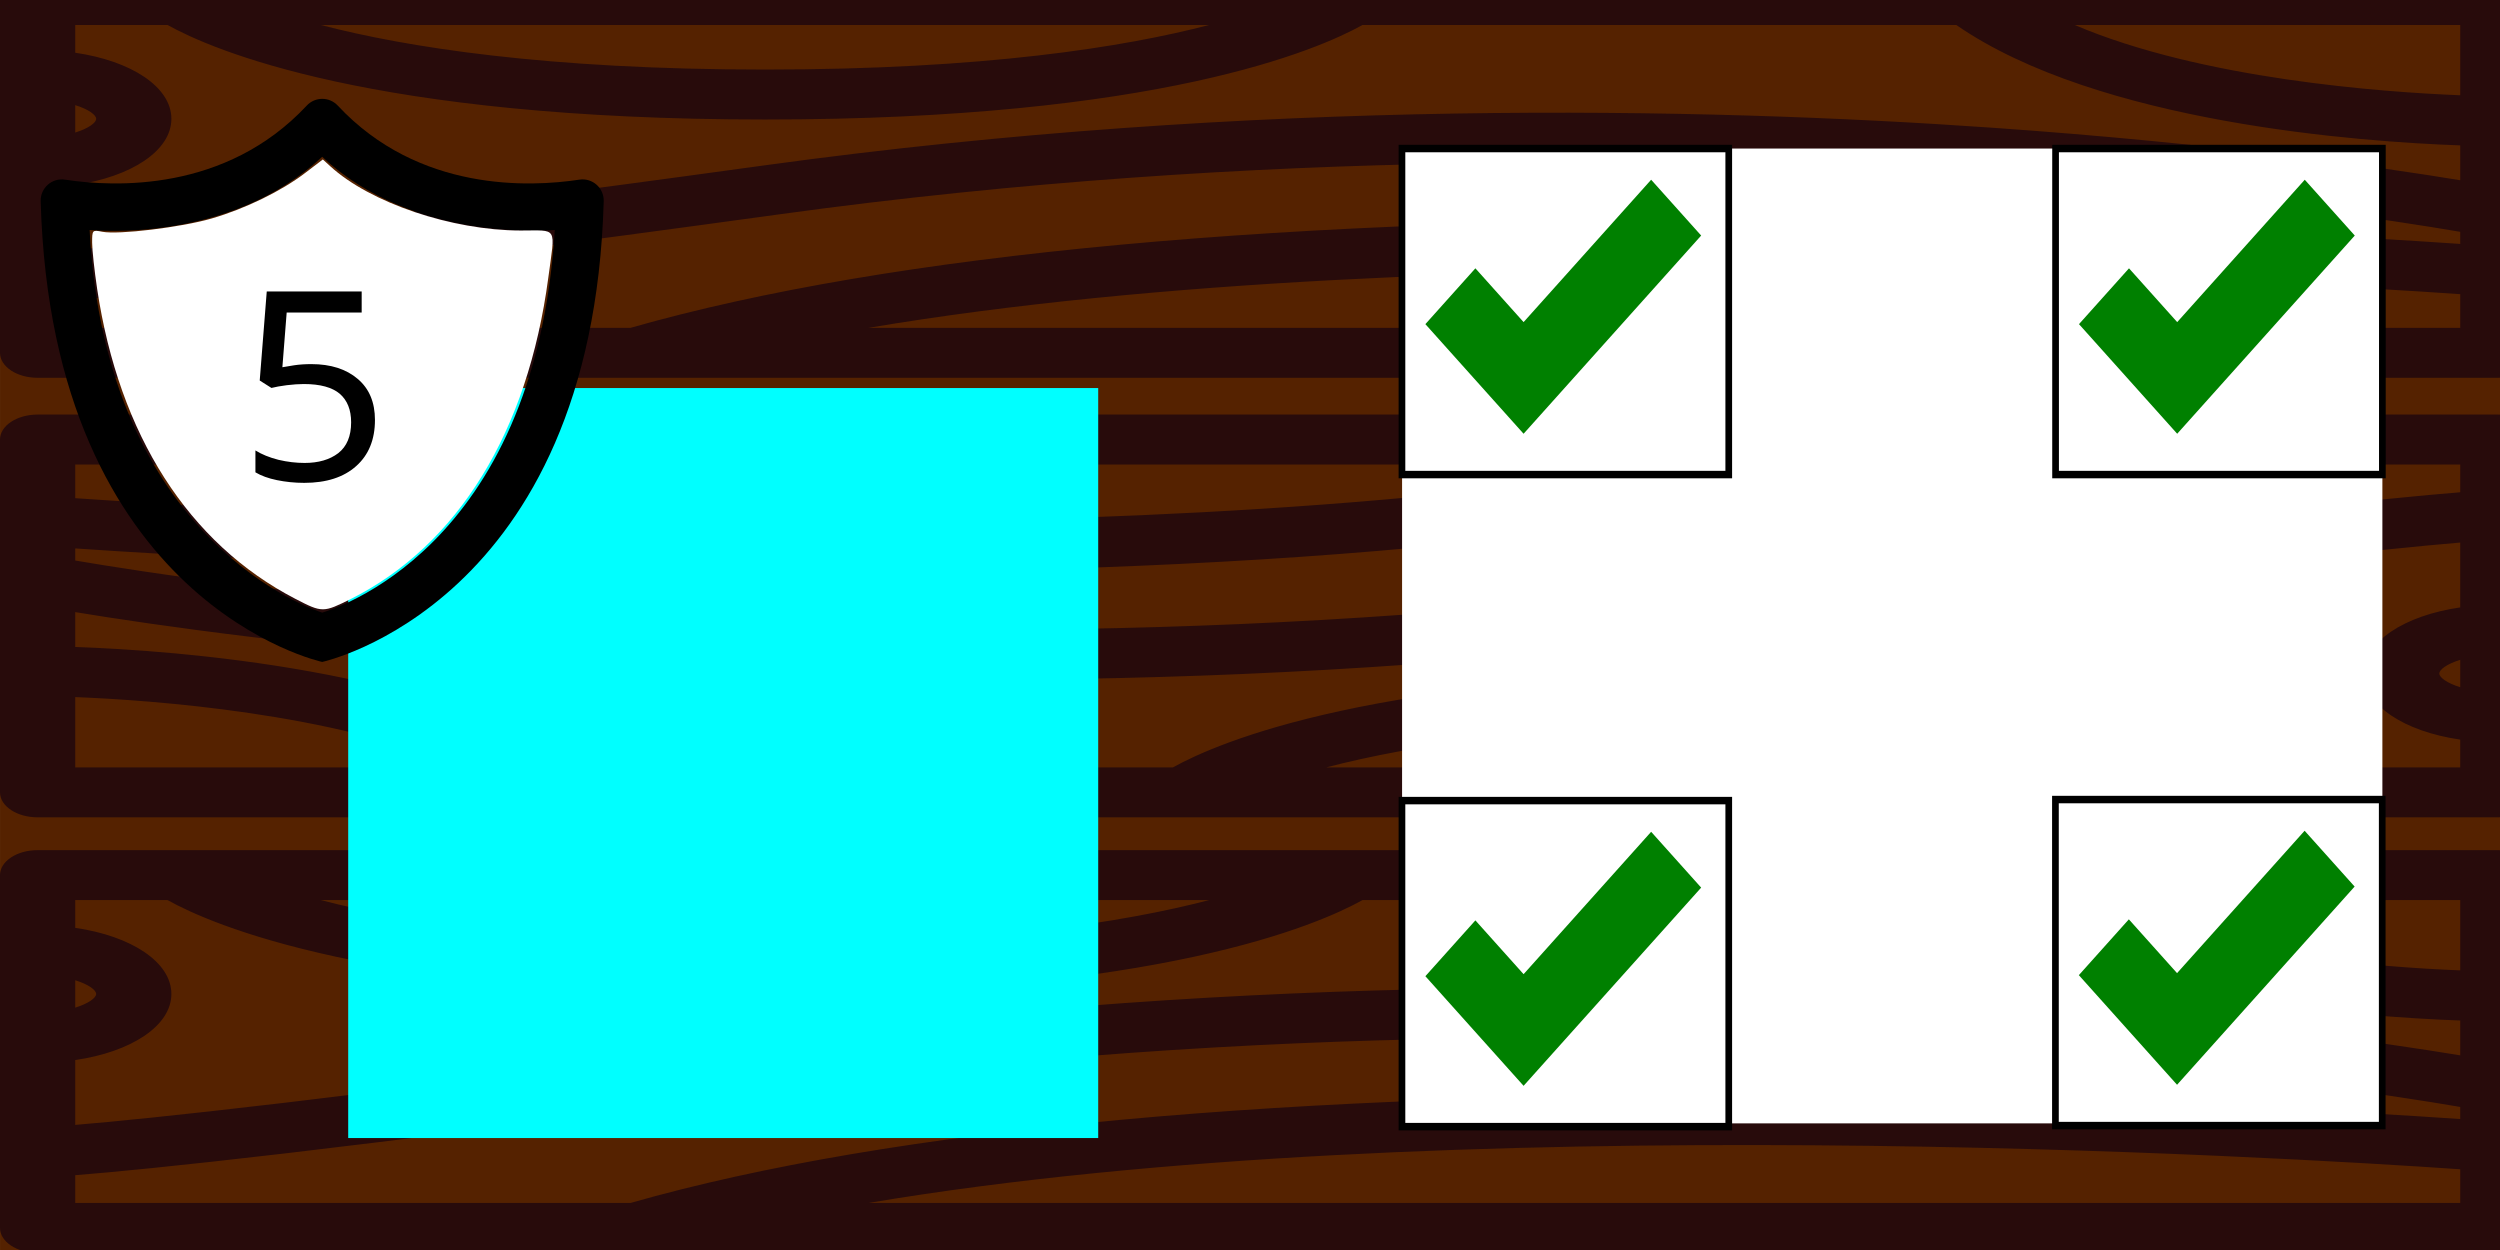
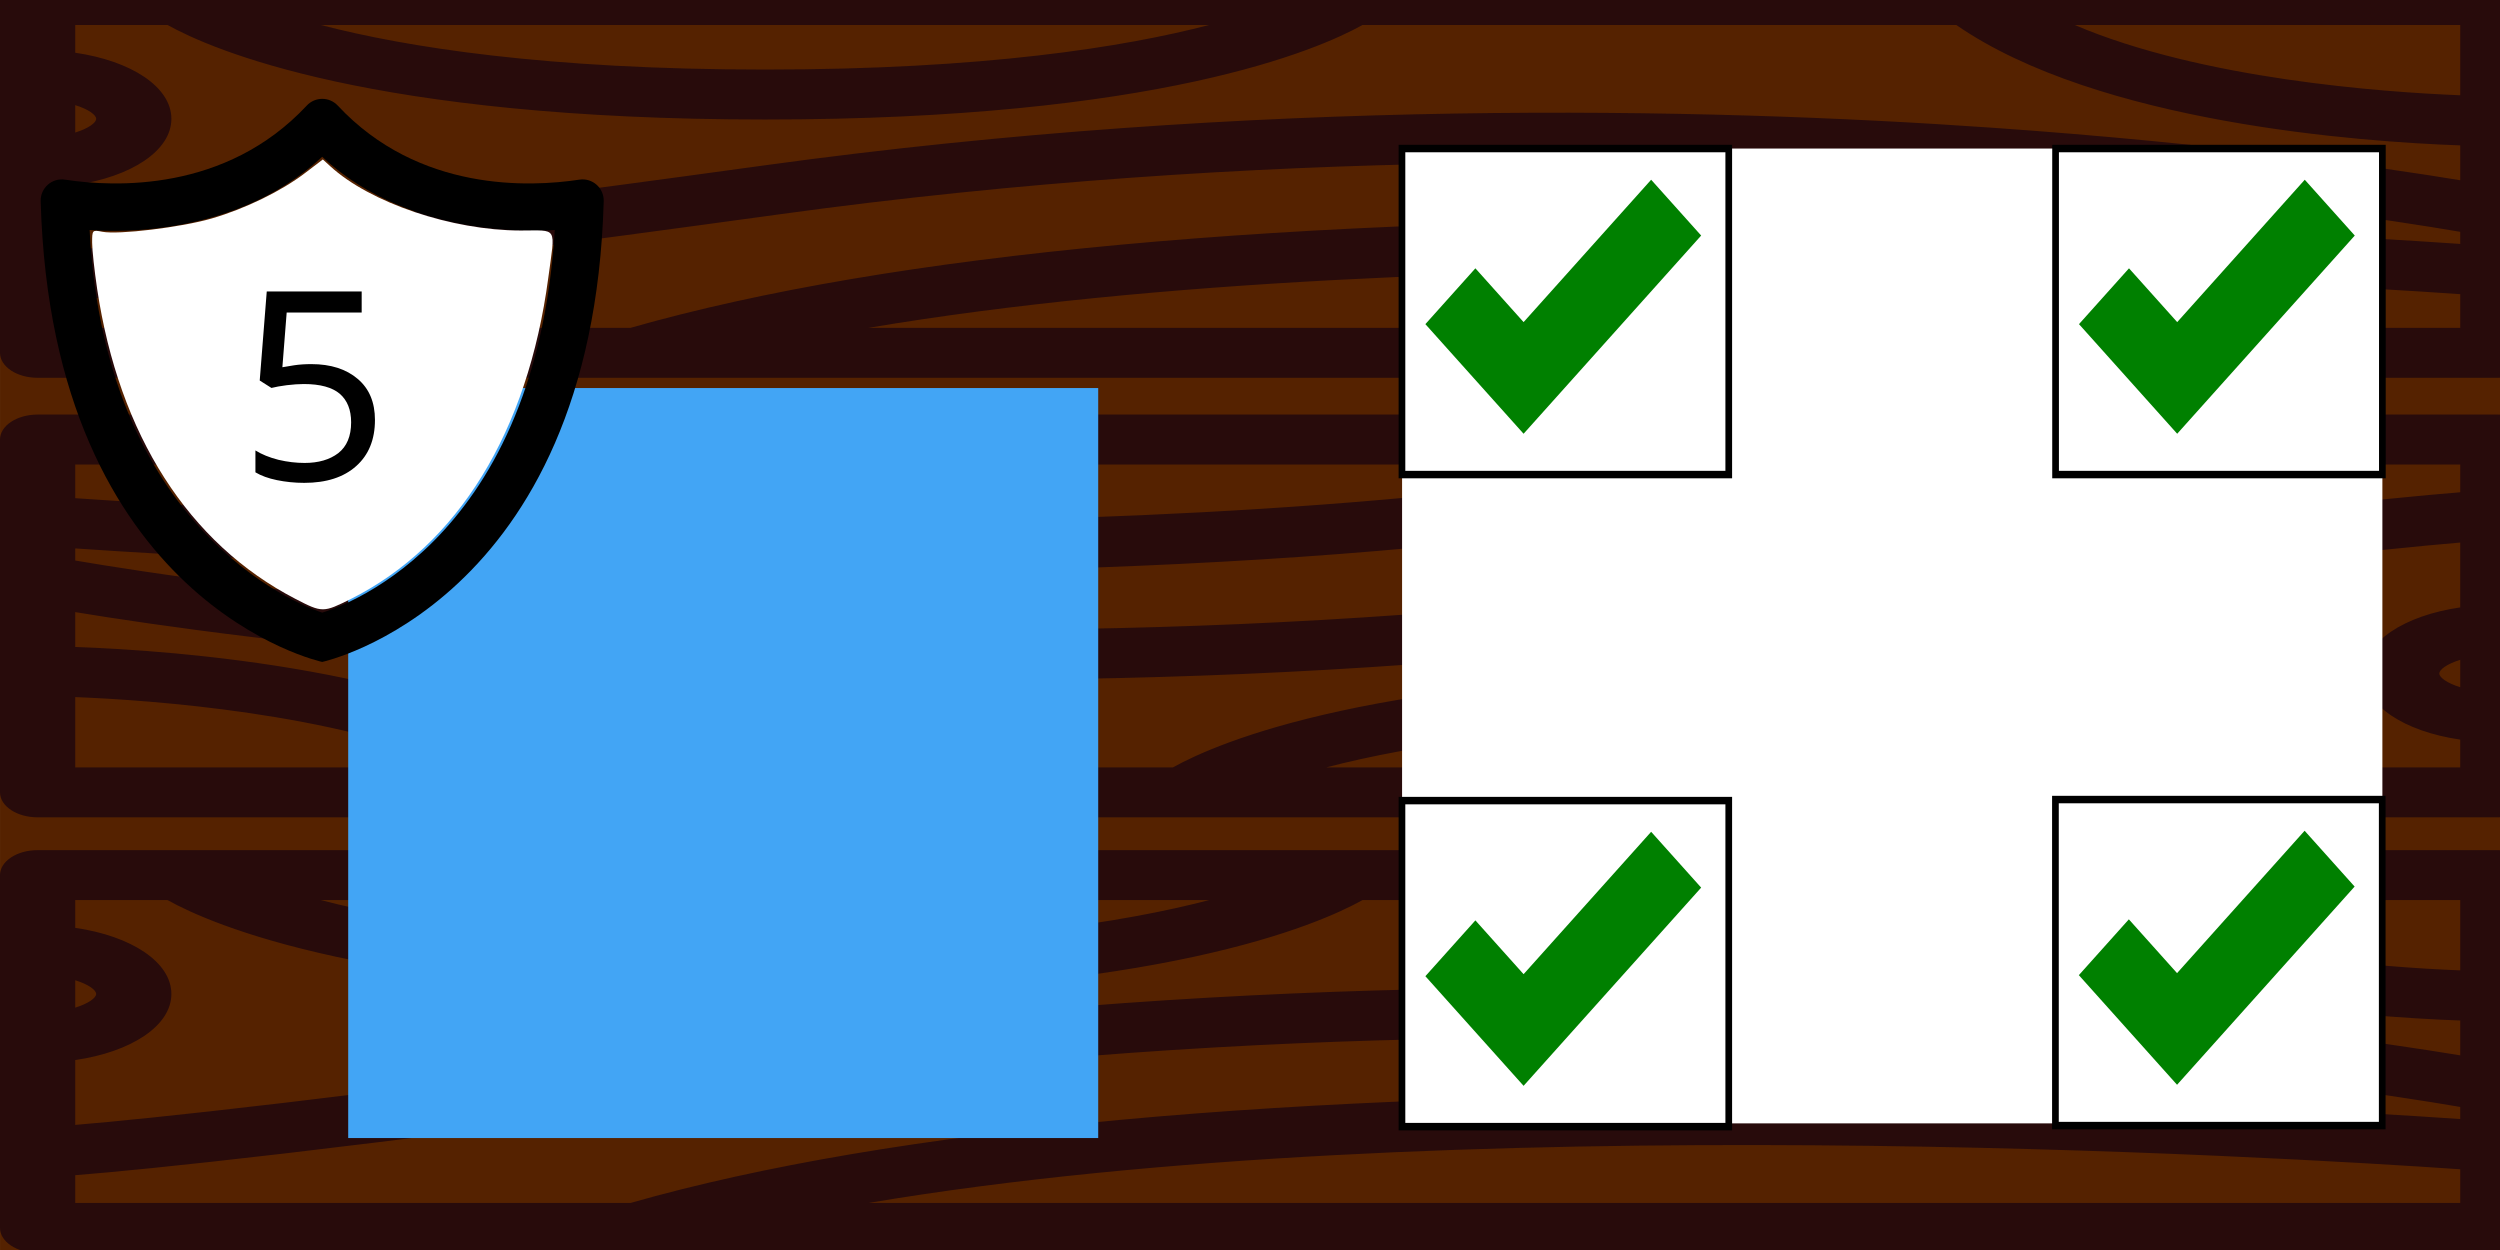
<svg xmlns="http://www.w3.org/2000/svg" viewBox="0 0 100 50" version="1.1" id="svg8">
  <defs id="defs2" />
  <g id="layer1" transform="translate(-15.76167,-6.75917)">
    <g id="g31" transform="matrix(1.403254,0,0,2.041733,-41.71221,-146.0861)" style="fill:#552200">
      <rect style="fill:#552200;stroke-width:0.188" id="rect26" width="71.263" height="24.489" x="40.958" y="74.861" />
    </g>
    <g id="g113" transform="matrix(0,-0.1315404,0.1980839,0,54.4515,45.1602)" style="fill:#280b0b">
      <g id="g6" transform="translate(-150.7667,-195.3204)" style="fill:#280b0b">
        <g id="g4" style="fill:#280b0b">
          <path d="M 176.589,0 H 69.301 c -4.195,0 -7.595,3.401 -7.595,7.595 v 121.339 c 0,0.019 0,0.037 0,0.057 v 375.413 c 0,4.195 3.401,7.595 7.595,7.595 h 24.645 c 0.003,0 0.005,0 0.008,0 0.004,0 0.007,0 0.01,0 h 17.921 c 0.009,0 0.018,0.002 0.027,0.002 0.008,0 0.016,-0.002 0.024,-0.002 h 64.651 c 4.195,0 7.595,-3.401 7.595,-7.595 V 7.595 C 184.184,3.401 180.784,0 176.589,0 Z m -31.975,15.191 c -1.254,2.705 -2.992,4.227 -4.164,4.227 -1.172,0 -2.91,-1.521 -4.164,-4.227 z M 87.135,496.808 H 76.896 V 175.386 c 29.4,115.54 13.952,285.753 10.239,321.422 z m 18.956,-10e-4 h -3.678 c 2.044,-19.808 6.803,-72.032 7.337,-133.217 C 110.656,259.641 99.6,180.179 76.897,127.328 V 15.191 h 8.438 c 1.694,14.07 7.347,51.949 26.093,142.258 20.167,97.154 17.254,185.689 11.258,242.852 -5.117,48.793 -13.284,83.648 -16.595,96.506 z m 15.686,10e-4 c 3.852,-15.506 11.149,-48.726 15.974,-94.512 6.147,-58.331 9.151,-148.695 -11.45,-247.934 C 108.225,67.272 102.455,29.666 100.629,15.19 h 19.72 c 2.483,11.335 10.425,19.418 20.103,19.418 9.678,0 17.619,-8.081 20.102,-19.418 h 8.44 v 18.641 c -7.5,8.923 -28.748,41.217 -28.748,120.653 0,79.436 21.248,111.73 28.748,120.653 v 119.901 c -29.92,28.719 -35.558,81.953 -36.617,101.77 z m 47.217,-432.02 v 179.377 c -6.706,-17.068 -13.557,-45.35 -13.557,-89.68 -0.001,-44.351 6.857,-72.64 13.557,-89.697 z m 0.001,432.02 H 147.62 c 0.942,-15.651 4.886,-52.179 21.375,-77.863 z" id="path2" style="fill:#280b0b" />
        </g>
      </g>
      <g id="g12" transform="translate(-150.7667,-195.3204)" style="fill:#280b0b">
        <g id="g10" style="fill:#280b0b">
          <path d="m 309.041,0 h -42.693 c -0.02,0 -0.041,0 -0.061,0 h -64.533 c -4.195,0 -7.595,3.401 -7.595,7.595 v 496.808 c 0,4.195 3.401,7.595 7.595,7.595 h 107.287 c 4.196,0 7.595,-3.401 7.595,-7.595 V 383.059 c 0,-0.016 0,-0.032 0,-0.049 V 7.595 C 316.636,3.401 313.237,0 309.041,0 Z m -99.693,15.191 h 21.375 c -0.942,15.652 -4.886,52.179 -21.375,77.863 z m 0,252.643 c 6.706,17.068 13.557,45.35 13.557,89.679 0,44.351 -6.858,72.639 -13.557,89.696 z m 24.38,228.974 c 1.254,-2.705 2.992,-4.227 4.163,-4.227 1.172,-0.001 2.91,1.521 4.164,4.227 z m 24.266,-10e-4 c -2.483,-11.335 -10.426,-19.418 -20.103,-19.418 -9.677,0 -17.619,8.082 -20.102,19.418 h -8.44 v -18.641 0 c 7.5,-8.923 28.748,-41.217 28.748,-120.652 0,-79.435 -21.248,-111.73 -28.748,-120.652 V 116.961 c 29.92,-28.718 35.56,-81.952 36.617,-101.77 h 10.6 c -3.852,15.506 -11.149,48.726 -15.975,94.512 -6.147,58.331 -9.151,148.695 11.449,247.934 18.077,87.089 23.848,124.696 25.674,139.17 z m 43.451,10e-4 h -8.438 v 0 C 291.313,482.738 285.66,444.859 266.914,354.55 246.747,257.396 249.66,168.861 255.656,111.698 260.774,62.905 268.941,28.051 272.252,15.192 h 3.677 c -2.044,19.809 -6.803,72.032 -7.337,133.217 -0.907,103.949 10.15,183.412 32.853,236.262 z m 0.001,-160.195 C 272.046,221.074 287.494,50.86 291.207,15.191 h 10.239 z" id="path8" style="fill:#280b0b" />
        </g>
      </g>
      <g id="g18" transform="translate(-150.7667,-195.3204)" style="fill:#280b0b">
        <g id="g16" style="fill:#280b0b">
          <path d="M 442.7,0 H 335.413 c -4.196,0 -7.595,3.401 -7.595,7.595 v 121.344 c 0,0.016 0,0.032 0,0.049 v 375.416 c 0,4.195 3.4,7.595 7.595,7.595 h 24.646 c 0.003,0 0.005,0 0.008,0 0.004,0 0.007,0 0.01,0 h 17.92 c 0.009,0 0.018,0.002 0.027,0.002 0.008,0 0.016,-0.002 0.024,-0.002 H 442.7 c 4.196,0 7.595,-3.401 7.595,-7.595 V 7.595 C 450.296,3.401 446.896,0 442.7,0 Z m -31.973,15.191 c -1.254,2.705 -2.992,4.227 -4.164,4.227 -1.173,0 -2.911,-1.521 -4.164,-4.227 z m -57.48,481.617 H 343.008 V 175.386 c 29.401,115.54 13.953,285.753 10.239,321.422 z m 18.955,-10e-4 h -3.677 c 2.044,-19.808 6.803,-72.032 7.337,-133.217 0.907,-103.949 -10.151,-183.411 -32.853,-236.262 V 15.191 h 8.438 c 1.694,14.07 7.347,51.949 26.093,142.258 20.167,97.154 17.254,185.689 11.258,242.852 -5.117,48.793 -13.284,83.648 -16.596,96.506 z m 15.686,0 c 3.851,-15.506 11.149,-48.726 15.975,-94.512 C 410.01,343.964 413.014,253.6 392.414,154.361 374.337,67.273 368.565,29.667 366.74,15.191 h 19.72 c 2.483,11.335 10.426,19.418 20.103,19.418 9.677,0 17.619,-8.081 20.102,-19.418 h 8.44 v 18.641 c -7.5,8.923 -28.748,41.217 -28.748,120.653 0,79.436 21.248,111.73 28.748,120.652 v 119.901 c -29.919,28.719 -35.558,81.953 -36.617,101.77 h -10.6 z M 435.105,64.789 v 179.375 c -6.706,-17.068 -13.557,-45.35 -13.557,-89.679 0,-44.351 6.857,-72.639 13.557,-89.696 z m 10e-4,432.019 h -21.375 c 0.942,-15.651 4.886,-52.179 21.375,-77.863 z" id="path14" style="fill:#280b0b" />
        </g>
      </g>
    </g>
    <rect style="fill:#ffffff;stroke-width:0.259" id="rect964" width="39.212" height="38.993" x="71.845" y="12.701" />
    <g id="g645-5" transform="matrix(1.168369,0,0,1.304125,20.86068,-6.558536)">
      <g id="g4177">
        <rect style="fill:#ffffff;stroke:#000000;stroke-width:0.229;stroke-miterlimit:4;stroke-dasharray:none;stroke-opacity:1" id="rect321-6-0" width="11.188" height="10" x="43.633" y="34.768" />
        <g id="g4169">
          <g id="g4163">
            <g id="g581-36" style="fill:#008000" transform="matrix(0.01905787,0,0,0.01905787,44.43452,34.89956)">
              <g id="g579-1" style="fill:#008000">
                <polygon points="405.584,43.295 176.428,272.452 89.84,185.865 0,275.706 86.588,362.293 176.428,452.131 266.266,362.293 495.426,133.133 " id="polygon577-0" style="fill:#008000" />
              </g>
            </g>
          </g>
        </g>
      </g>
    </g>
    <g id="g645-5-4" transform="matrix(1.168369,0,0,1.304125,20.86068,-32.64103)">
      <g id="g4177-7">
        <rect style="fill:#ffffff;stroke:#000000;stroke-width:0.229;stroke-miterlimit:4;stroke-dasharray:none;stroke-opacity:1" id="rect321-6-0-6" width="11.188" height="10" x="43.633" y="34.768" />
        <g id="g4169-31">
          <g id="g4163-7">
            <g id="g581-36-5" style="fill:#008000" transform="matrix(0.01905787,0,0,0.01905787,44.43452,34.89956)">
              <g id="g579-1-9" style="fill:#008000">
                <polygon points="86.588,362.293 176.428,452.131 266.266,362.293 495.426,133.133 405.584,43.295 176.428,272.452 89.84,185.865 0,275.706 " id="polygon577-0-6" style="fill:#008000" />
              </g>
            </g>
          </g>
        </g>
      </g>
    </g>
    <g id="g645-5-4-8" transform="matrix(1.168369,0,0,1.304125,47.00515,-32.64103)">
      <g id="g4177-7-5">
        <rect style="fill:#ffffff;stroke:#000000;stroke-width:0.229;stroke-miterlimit:4;stroke-dasharray:none;stroke-opacity:1" id="rect321-6-0-6-9" width="11.188" height="10" x="43.633" y="34.768" />
        <g id="g4169-31-7">
          <g id="g4163-7-53">
            <g id="g581-36-5-8" style="fill:#008000" transform="matrix(0.01905787,0,0,0.01905787,44.43452,34.89956)">
              <g id="g579-1-9-8" style="fill:#008000">
                <polygon points="89.84,185.865 0,275.706 86.588,362.293 176.428,452.131 266.266,362.293 495.426,133.133 405.584,43.295 176.428,272.452 " id="polygon577-0-6-3" style="fill:#008000" />
              </g>
            </g>
          </g>
        </g>
      </g>
    </g>
    <g id="g645-5-4-6" transform="matrix(1.168369,0,0,1.304125,46.99947,-6.600433)">
      <g id="g4177-7-0">
        <rect style="fill:#ffffff;stroke:#000000;stroke-width:0.229;stroke-miterlimit:4;stroke-dasharray:none;stroke-opacity:1" id="rect321-6-0-6-4" width="11.188" height="10" x="43.633" y="34.768" />
        <g id="g4169-31-88">
          <g id="g4163-7-8">
            <g id="g581-36-5-9" style="fill:#008000" transform="matrix(0.01905787,0,0,0.01905787,44.43452,34.89956)">
              <g id="g579-1-9-7" style="fill:#008000">
                <polygon points="176.428,272.452 89.84,185.865 0,275.706 86.588,362.293 176.428,452.131 266.266,362.293 495.426,133.133 405.584,43.295 " id="polygon577-0-6-7" style="fill:#008000" />
              </g>
            </g>
          </g>
        </g>
      </g>
    </g>
-     <rect style="fill:#00ffff;stroke-width:0.265" id="rect970" width="30" height="30" x="29.69" y="22.281" />
+     <rect style="fill:#42a5f5;stroke-width:0.265;fill-opacity:1" id="rect970" width="30" height="30" x="29.69" y="22.281" />
    <g id="g1516" transform="translate(-1.040828,-9.250455)">
      <g id="g71" transform="translate(1.060025,4.298518)">
        <g id="g419" transform="matrix(0.04596369,0,0,0.04596369,16.86357,15.1608)">
          <g id="g417">
            <path d="m 256,458.1 c -5.9,-2 -188.4,-60.9 -202.4,-333 7,0.5 122.3,11.2 202.4,-63.7 78.9,73.8 195.4,64.1 202.4,63.7 -17.2,280.2 -196.5,331 -202.4,333 z M 479.7,81.3 C 437,87.8 340,92.3 269.6,16.9 262.3,9 249.8,9 242.5,16.9 172,92.3 75,87.8 32.3,81.3 20.9,79.5 10.7,88.5 11,100 c 9.9,350.5 245,401 245,401 0,0 235.1,-50.4 245,-401 0.3,-11.5 -9.9,-20.5 -21.3,-18.7 z" id="path415" />
          </g>
        </g>
        <path style="fill:#ffffff;stroke-width:0.134" d="m 27.561,35.667 c -4.275,-2.214 -7.056,-6.559 -7.932,-12.395 -0.11,-0.735 -0.201,-1.569 -0.201,-1.854 -7.68e-4,-0.505 0.009,-0.516 0.403,-0.437 0.64,0.128 3.158,-0.176 4.374,-0.529 1.342,-0.389 2.789,-1.094 3.745,-1.824 l 0.706,-0.539 0.297,0.272 c 1.594,1.462 4.869,2.568 7.613,2.571 1.509,0.002 1.388,-0.206 1.108,1.891 -0.819,6.15 -3.611,10.694 -7.89,12.842 -1.109,0.557 -1.152,0.557 -2.223,0.002 z" id="path476" />
      </g>
      <text xml:space="preserve" style="font-style:normal;font-weight:normal;font-size:10.583px;line-height:1.25;font-family:sans-serif;fill:#000000;fill-opacity:1;stroke:none;stroke-width:0.265" x="26.349" y="35.216" id="text962">
        <tspan id="tspan960" x="26.349" y="35.216" style="stroke-width:0.265">5</tspan>
      </text>
    </g>
    <g id="g1223" transform="matrix(0.05847065,0,0,0.05847065,32.2487,25.34699)" />
    <g id="g1221" transform="matrix(0.05847065,0,0,0.05847065,32.2487,25.34699)" />
    <g id="g1219" transform="matrix(0.05847065,0,0,0.05847065,32.2487,25.34699)" />
    <g id="g1217" transform="matrix(0.05847065,0,0,0.05847065,32.2487,25.34699)" />
    <g id="g1215" transform="matrix(0.05847065,0,0,0.05847065,32.2487,25.34699)" />
    <g id="g1213" transform="matrix(0.05847065,0,0,0.05847065,32.2487,25.34699)" />
    <g id="g1211" transform="matrix(0.05847065,0,0,0.05847065,32.2487,25.34699)" />
    <g id="g1209" transform="matrix(0.05847065,0,0,0.05847065,32.2487,25.34699)" />
    <g id="g1207" transform="matrix(0.05847065,0,0,0.05847065,32.2487,25.34699)" />
    <g id="g1205" transform="matrix(0.05847065,0,0,0.05847065,32.2487,25.34699)" />
    <g id="g1203" transform="matrix(0.05847065,0,0,0.05847065,32.2487,25.34699)" />
    <g id="g1201" transform="matrix(0.05847065,0,0,0.05847065,32.2487,25.34699)" />
    <g id="g1199" transform="matrix(0.05847065,0,0,0.05847065,32.2487,25.34699)" />
    <g id="g1197" transform="matrix(0.05847065,0,0,0.05847065,32.2487,25.34699)" />
    <g id="g1195" transform="matrix(0.05847065,0,0,0.05847065,32.2487,25.34699)" />
    <g id="g1615" transform="matrix(0.02004772,0,0,0.02004772,88.6036,34.64285)" />
    <g id="g1617" transform="matrix(0.02004772,0,0,0.02004772,88.6036,34.64285)" />
    <g id="g1619" transform="matrix(0.02004772,0,0,0.02004772,88.6036,34.64285)" />
    <g id="g1621" transform="matrix(0.02004772,0,0,0.02004772,88.6036,34.64285)" />
    <g id="g1623" transform="matrix(0.02004772,0,0,0.02004772,88.6036,34.64285)" />
    <g id="g1625" transform="matrix(0.02004772,0,0,0.02004772,88.6036,34.64285)" />
    <g id="g1627" transform="matrix(0.02004772,0,0,0.02004772,88.6036,34.64285)" />
    <g id="g1629" transform="matrix(0.02004772,0,0,0.02004772,88.6036,34.64285)" />
    <g id="g1631" transform="matrix(0.02004772,0,0,0.02004772,88.6036,34.64285)" />
    <g id="g1633" transform="matrix(0.02004772,0,0,0.02004772,88.6036,34.64285)" />
    <g id="g1635" transform="matrix(0.02004772,0,0,0.02004772,88.6036,34.64285)" />
    <g id="g1637" transform="matrix(0.02004772,0,0,0.02004772,88.6036,34.64285)" />
    <g id="g1639" transform="matrix(0.02004772,0,0,0.02004772,88.6036,34.64285)" />
    <g id="g1641" transform="matrix(0.02004772,0,0,0.02004772,88.6036,34.64285)" />
    <g id="g1643" transform="matrix(0.02004772,0,0,0.02004772,88.6036,34.64285)" />
  </g>
</svg>
